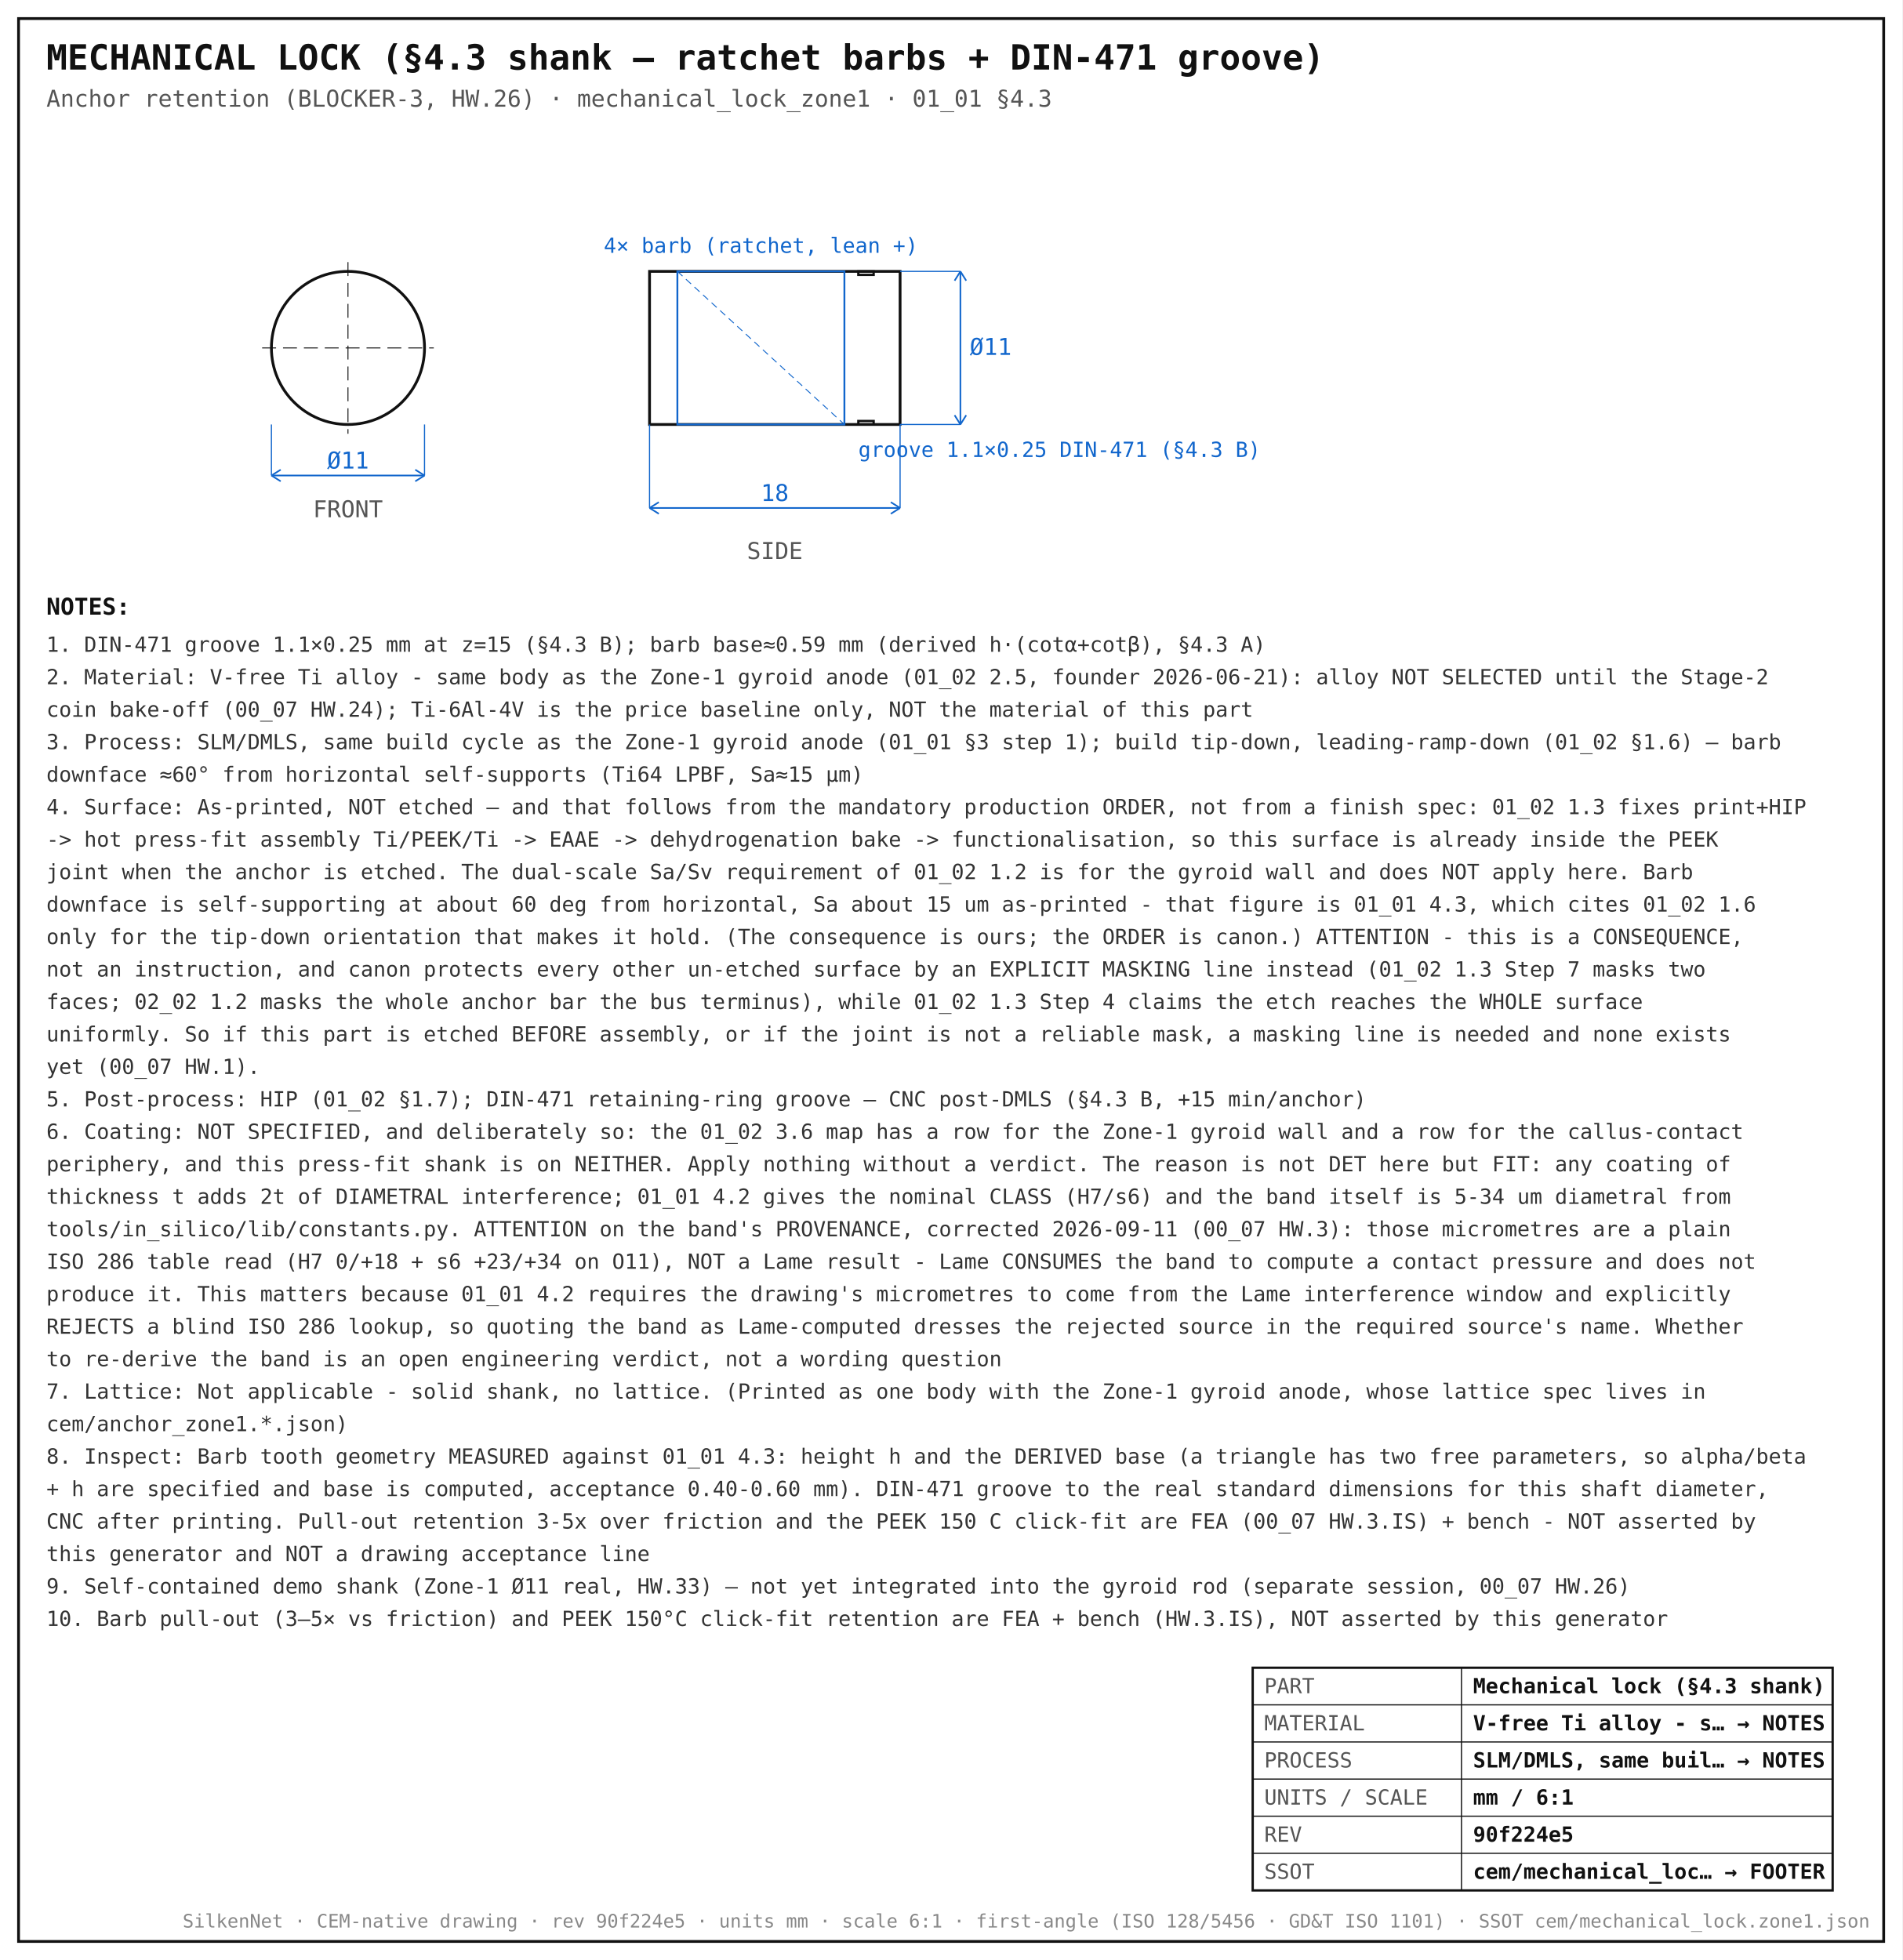
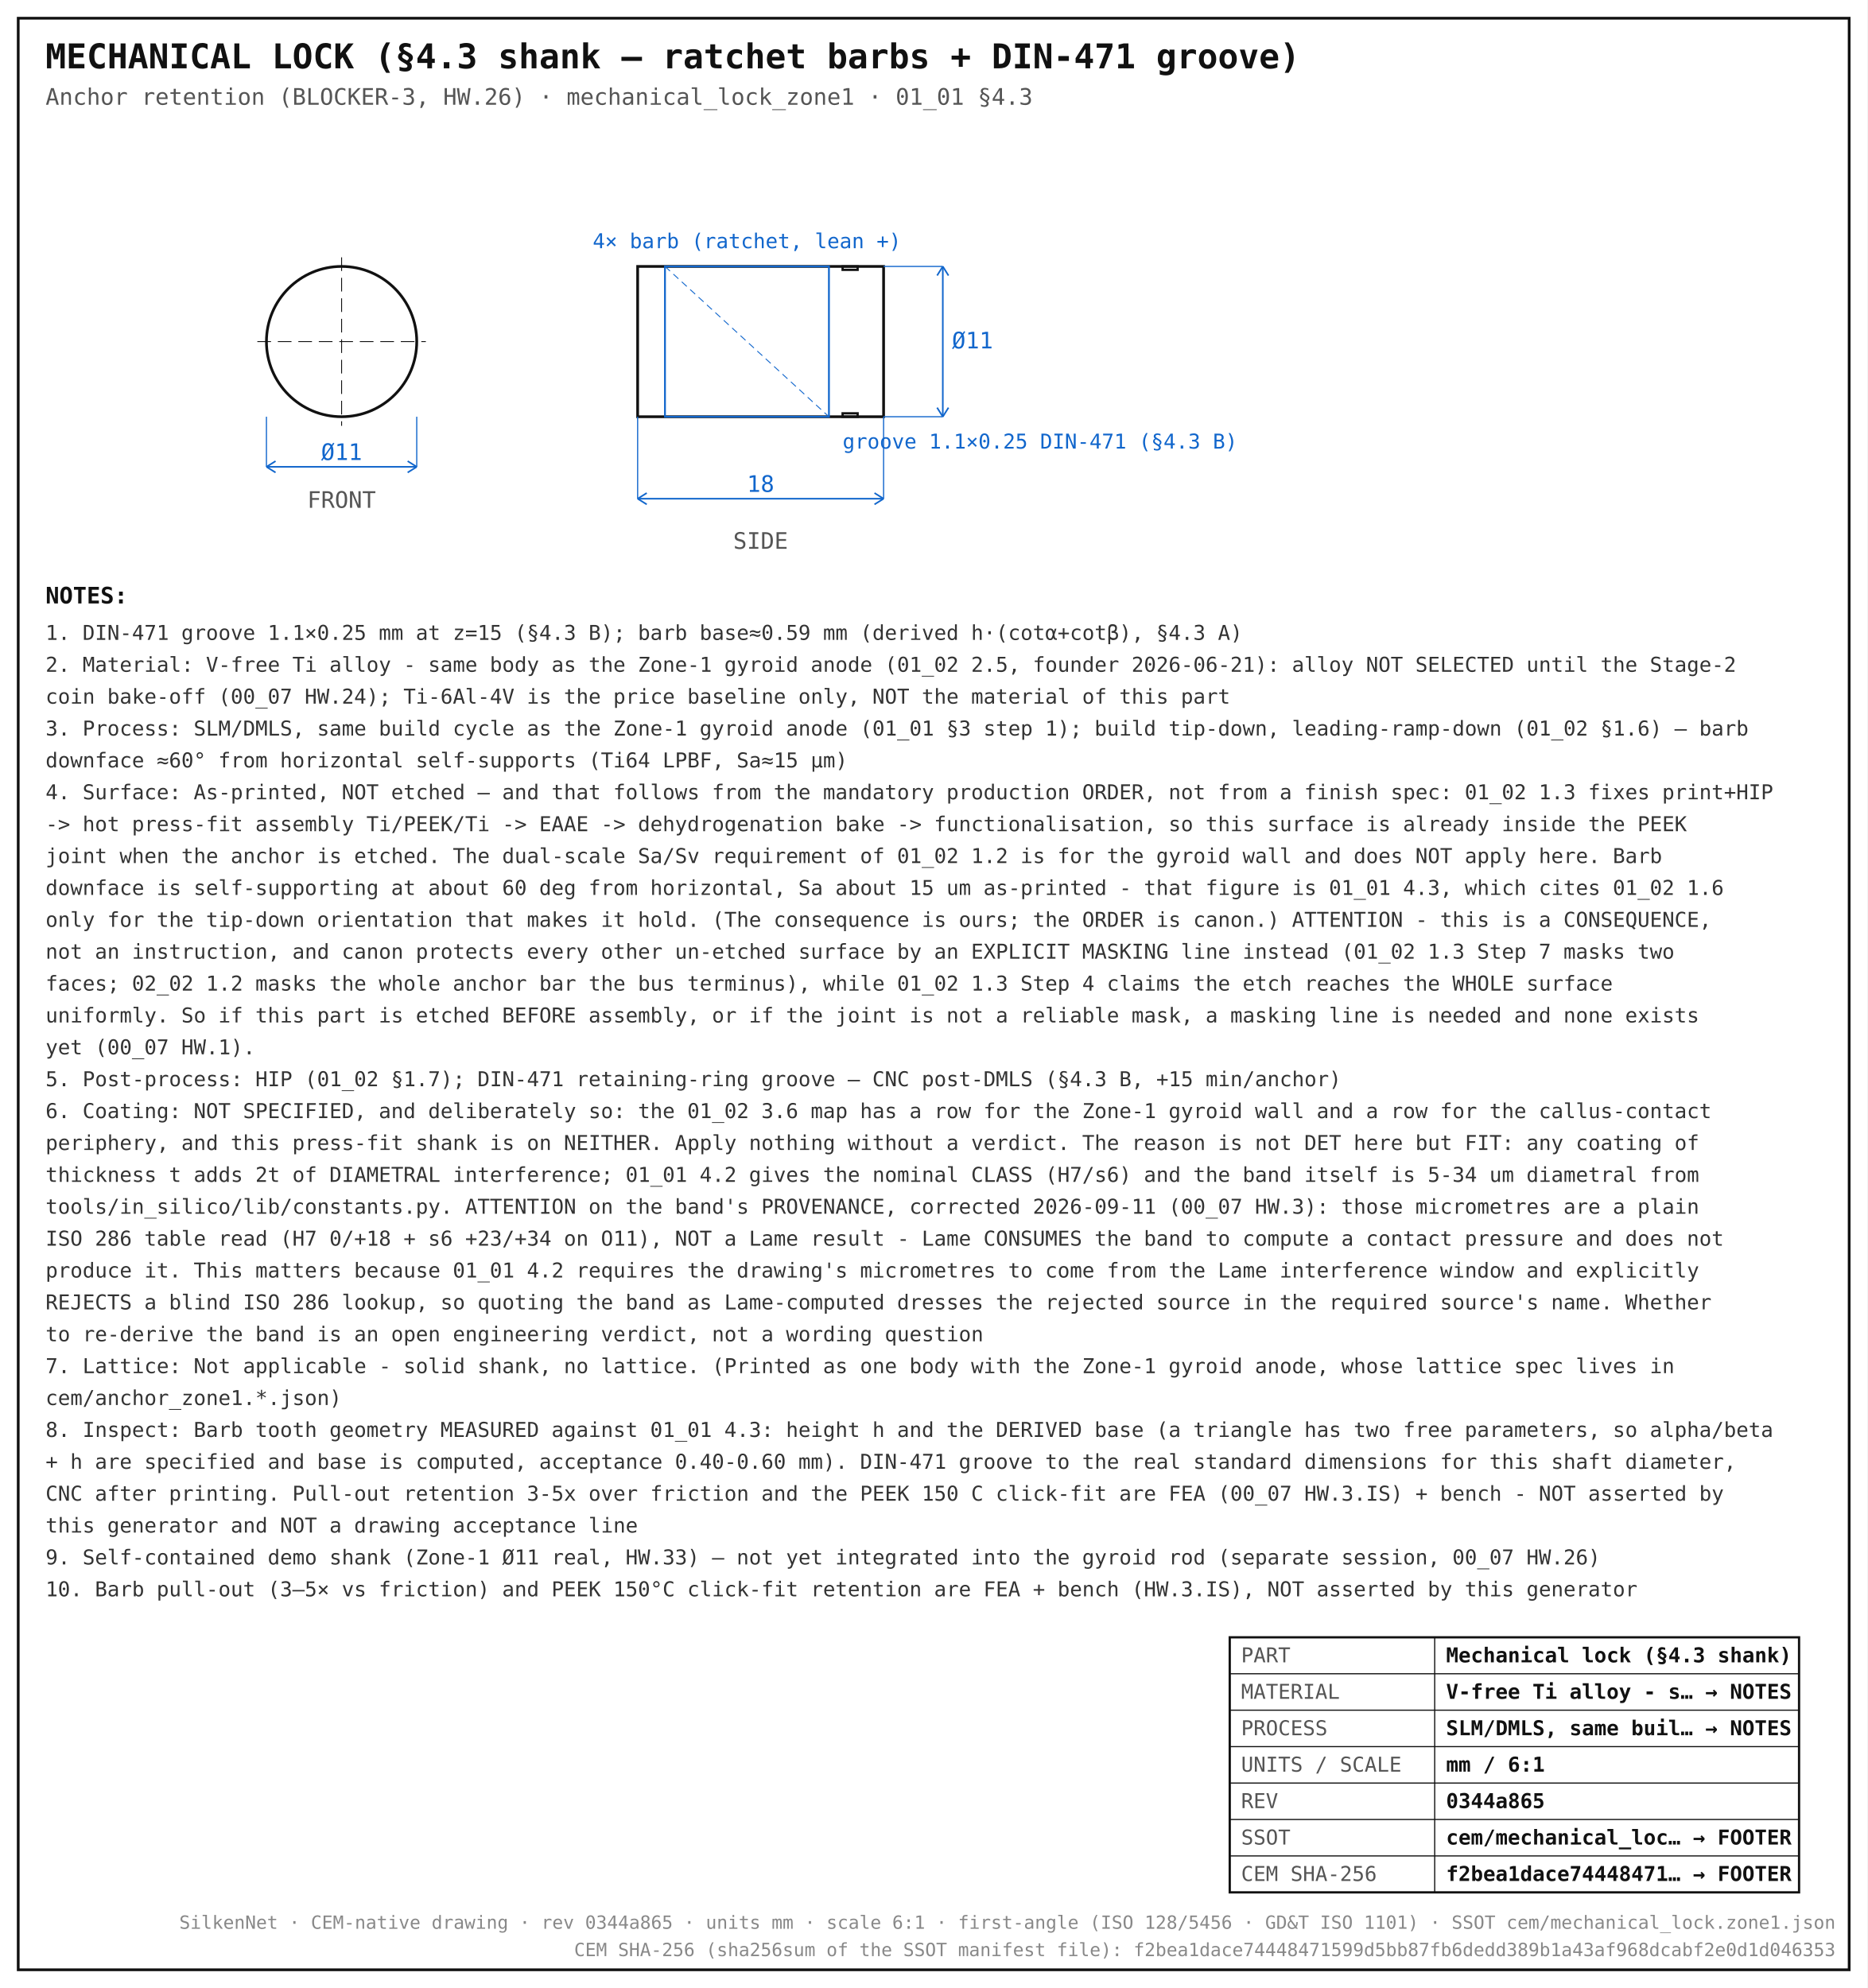
- <svg xmlns="http://www.w3.org/2000/svg" width="820" height="845" viewBox="0 0 820 845">
-   <rect x="0" y="0" width="820" height="845" fill="white" />
-   <rect x="8" y="8" width="804" height="829" fill="none" stroke="#111" stroke-width="1.2" />
+ <svg xmlns="http://www.w3.org/2000/svg" width="820" height="873" viewBox="0 0 820 873">
+   <rect x="0" y="0" width="820" height="873" fill="white" />
+   <rect x="8" y="8" width="804" height="857" fill="none" stroke="#111" stroke-width="1.2" />
  <text x="20" y="30" font-family="monospace" font-size="15" text-anchor="start" fill="#111" font-weight="bold">MECHANICAL LOCK  (§4.3 shank — ratchet barbs + DIN-471 groove)</text>
  <text x="20" y="46" font-family="monospace" font-size="10" text-anchor="start" fill="#555" font-weight="normal">Anchor retention (BLOCKER-3, HW.26) · mechanical_lock_zone1 · 01_01 §4.3</text>
  <circle cx="150" cy="150" r="33" fill="none" stroke="#111" stroke-width="1.2" />
  <line x1="113" y1="150" x2="187" y2="150" stroke="#111" stroke-width="0.4" stroke-dasharray="6 3" />
  <line x1="150" y1="113" x2="150" y2="187" stroke="#111" stroke-width="0.4" stroke-dasharray="6 3" />
  <text x="150" y="223" font-family="monospace" font-size="10" text-anchor="middle" fill="#555" font-weight="normal">FRONT</text>
  <line x1="117" y1="183" x2="117" y2="205" stroke="#1166cc" stroke-width="0.5" />
  <line x1="183" y1="183" x2="183" y2="205" stroke="#1166cc" stroke-width="0.5" />
  <line x1="117" y1="205" x2="183" y2="205" stroke="#1166cc" stroke-width="0.7" />
  <line x1="117" y1="205" x2="121" y2="202.5" stroke="#1166cc" stroke-width="0.7" />
  <line x1="117" y1="205" x2="121" y2="207.5" stroke="#1166cc" stroke-width="0.7" />
  <line x1="183" y1="205" x2="179" y2="202.5" stroke="#1166cc" stroke-width="0.7" />
  <line x1="183" y1="205" x2="179" y2="207.5" stroke="#1166cc" stroke-width="0.7" />
  <text x="150" y="202" font-family="monospace" font-size="10" text-anchor="middle" fill="#1166cc" font-weight="normal">Ø11</text>
  <rect x="280" y="117" width="108" height="66" fill="none" stroke="#111" stroke-width="1.2" />
  <rect x="292" y="117" width="72" height="66" fill="none" stroke="#1166cc" stroke-width="0.8" />
  <line x1="292" y1="117" x2="364" y2="183" stroke="#1166cc" stroke-width="0.4" stroke-dasharray="3 2" />
  <text x="328" y="109" font-family="monospace" font-size="9" text-anchor="middle" fill="#1166cc" font-weight="normal">4× barb (ratchet, lean +)</text>
  <rect x="370" y="117" width="6.6" height="1.5" fill="none" stroke="#111" stroke-width="1" />
  <rect x="370" y="181.5" width="6.6" height="1.5" fill="none" stroke="#111" stroke-width="1" />
  <text x="370" y="197" font-family="monospace" font-size="9" text-anchor="start" fill="#1166cc" font-weight="normal">groove 1.1×0.25 DIN-471 (§4.3 B)</text>
  <text x="334" y="241" font-family="monospace" font-size="10" text-anchor="middle" fill="#555" font-weight="normal">SIDE</text>
  <line x1="280" y1="183" x2="280" y2="219" stroke="#1166cc" stroke-width="0.5" />
  <line x1="388" y1="183" x2="388" y2="219" stroke="#1166cc" stroke-width="0.5" />
  <line x1="280" y1="219" x2="388" y2="219" stroke="#1166cc" stroke-width="0.7" />
  <line x1="280" y1="219" x2="284" y2="216.5" stroke="#1166cc" stroke-width="0.7" />
  <line x1="280" y1="219" x2="284" y2="221.5" stroke="#1166cc" stroke-width="0.7" />
  <line x1="388" y1="219" x2="384" y2="216.5" stroke="#1166cc" stroke-width="0.7" />
  <line x1="388" y1="219" x2="384" y2="221.5" stroke="#1166cc" stroke-width="0.7" />
  <text x="334" y="216" font-family="monospace" font-size="10" text-anchor="middle" fill="#1166cc" font-weight="normal">18</text>
  <line x1="388" y1="117" x2="414" y2="117" stroke="#1166cc" stroke-width="0.5" />
  <line x1="388" y1="183" x2="414" y2="183" stroke="#1166cc" stroke-width="0.5" />
  <line x1="414" y1="117" x2="414" y2="183" stroke="#1166cc" stroke-width="0.7" />
  <line x1="414" y1="117" x2="411.5" y2="121" stroke="#1166cc" stroke-width="0.7" />
  <line x1="414" y1="117" x2="416.5" y2="121" stroke="#1166cc" stroke-width="0.7" />
  <line x1="414" y1="183" x2="411.5" y2="179" stroke="#1166cc" stroke-width="0.7" />
  <line x1="414" y1="183" x2="416.5" y2="179" stroke="#1166cc" stroke-width="0.7" />
  <text x="418" y="153" font-family="monospace" font-size="10" text-anchor="start" fill="#1166cc" font-weight="normal">Ø11</text>
  <text x="20" y="265" font-family="monospace" font-size="10" text-anchor="start" fill="#111" font-weight="bold">NOTES:</text>
  <text x="20" y="281" font-family="monospace" font-size="9" text-anchor="start" fill="#333" font-weight="normal">1. DIN-471 groove 1.1×0.25 mm at z=15 (§4.3 B); barb base≈0.59 mm (derived h·(cotα+cotβ), §4.3 A)</text>
  <text x="20" y="295" font-family="monospace" font-size="9" text-anchor="start" fill="#333" font-weight="normal">2. Material: V-free Ti alloy - same body as the Zone-1 gyroid anode (01_02 2.5, founder 2026-06-21): alloy NOT SELECTED until the Stage-2</text>
  <text x="20" y="309" font-family="monospace" font-size="9" text-anchor="start" fill="#333" font-weight="normal">   coin bake-off (00_07 HW.24); Ti-6Al-4V is the price baseline only, NOT the material of this part</text>
  <text x="20" y="323" font-family="monospace" font-size="9" text-anchor="start" fill="#333" font-weight="normal">3. Process: SLM/DMLS, same build cycle as the Zone-1 gyroid anode (01_01 §3 step 1); build tip-down, leading-ramp-down (01_02 §1.6) — barb</text>
  <text x="20" y="337" font-family="monospace" font-size="9" text-anchor="start" fill="#333" font-weight="normal">   downface ≈60° from horizontal self-supports (Ti64 LPBF, Sa≈15 µm)</text>
  <text x="20" y="351" font-family="monospace" font-size="9" text-anchor="start" fill="#333" font-weight="normal">4. Surface: As-printed, NOT etched — and that follows from the mandatory production ORDER, not from a finish spec: 01_02 1.3 fixes print+HIP</text>
  <text x="20" y="365" font-family="monospace" font-size="9" text-anchor="start" fill="#333" font-weight="normal">   -&gt; hot press-fit assembly Ti/PEEK/Ti -&gt; EAAE -&gt; dehydrogenation bake -&gt; functionalisation, so this surface is already inside the PEEK</text>
  <text x="20" y="379" font-family="monospace" font-size="9" text-anchor="start" fill="#333" font-weight="normal">   joint when the anchor is etched. The dual-scale Sa/Sv requirement of 01_02 1.2 is for the gyroid wall and does NOT apply here. Barb</text>
  <text x="20" y="393" font-family="monospace" font-size="9" text-anchor="start" fill="#333" font-weight="normal">   downface is self-supporting at about 60 deg from horizontal, Sa about 15 um as-printed - that figure is 01_01 4.3, which cites 01_02 1.6</text>
  <text x="20" y="407" font-family="monospace" font-size="9" text-anchor="start" fill="#333" font-weight="normal">   only for the tip-down orientation that makes it hold. (The consequence is ours; the ORDER is canon.) ATTENTION - this is a CONSEQUENCE,</text>
  <text x="20" y="421" font-family="monospace" font-size="9" text-anchor="start" fill="#333" font-weight="normal">   not an instruction, and canon protects every other un-etched surface by an EXPLICIT MASKING line instead (01_02 1.3 Step 7 masks two</text>
  <text x="20" y="435" font-family="monospace" font-size="9" text-anchor="start" fill="#333" font-weight="normal">   faces; 02_02 1.2 masks the whole anchor bar the bus terminus), while 01_02 1.3 Step 4 claims the etch reaches the WHOLE surface</text>
  <text x="20" y="449" font-family="monospace" font-size="9" text-anchor="start" fill="#333" font-weight="normal">   uniformly. So if this part is etched BEFORE assembly, or if the joint is not a reliable mask, a masking line is needed and none exists</text>
  <text x="20" y="463" font-family="monospace" font-size="9" text-anchor="start" fill="#333" font-weight="normal">   yet (00_07 HW.1).</text>
  <text x="20" y="477" font-family="monospace" font-size="9" text-anchor="start" fill="#333" font-weight="normal">5. Post-process: HIP (01_02 §1.7); DIN-471 retaining-ring groove — CNC post-DMLS (§4.3 B, +15 min/anchor)</text>
  <text x="20" y="491" font-family="monospace" font-size="9" text-anchor="start" fill="#333" font-weight="normal">6. Coating: NOT SPECIFIED, and deliberately so: the 01_02 3.6 map has a row for the Zone-1 gyroid wall and a row for the callus-contact</text>
  <text x="20" y="505" font-family="monospace" font-size="9" text-anchor="start" fill="#333" font-weight="normal">   periphery, and this press-fit shank is on NEITHER. Apply nothing without a verdict. The reason is not DET here but FIT: any coating of</text>
  <text x="20" y="519" font-family="monospace" font-size="9" text-anchor="start" fill="#333" font-weight="normal">   thickness t adds 2t of DIAMETRAL interference; 01_01 4.2 gives the nominal CLASS (H7/s6) and the band itself is 5-34 um diametral from</text>
  <text x="20" y="533" font-family="monospace" font-size="9" text-anchor="start" fill="#333" font-weight="normal">   tools/in_silico/lib/constants.py. ATTENTION on the band's PROVENANCE, corrected 2026-09-11 (00_07 HW.3): those micrometres are a plain</text>
  <text x="20" y="547" font-family="monospace" font-size="9" text-anchor="start" fill="#333" font-weight="normal">   ISO 286 table read (H7 0/+18 + s6 +23/+34 on O11), NOT a Lame result - Lame CONSUMES the band to compute a contact pressure and does not</text>
  <text x="20" y="561" font-family="monospace" font-size="9" text-anchor="start" fill="#333" font-weight="normal">   produce it. This matters because 01_01 4.2 requires the drawing's micrometres to come from the Lame interference window and explicitly</text>
  <text x="20" y="575" font-family="monospace" font-size="9" text-anchor="start" fill="#333" font-weight="normal">   REJECTS a blind ISO 286 lookup, so quoting the band as Lame-computed dresses the rejected source in the required source's name. Whether</text>
  <text x="20" y="589" font-family="monospace" font-size="9" text-anchor="start" fill="#333" font-weight="normal">   to re-derive the band is an open engineering verdict, not a wording question</text>
  <text x="20" y="603" font-family="monospace" font-size="9" text-anchor="start" fill="#333" font-weight="normal">7. Lattice: Not applicable - solid shank, no lattice. (Printed as one body with the Zone-1 gyroid anode, whose lattice spec lives in</text>
  <text x="20" y="617" font-family="monospace" font-size="9" text-anchor="start" fill="#333" font-weight="normal">   cem/anchor_zone1.*.json)</text>
  <text x="20" y="631" font-family="monospace" font-size="9" text-anchor="start" fill="#333" font-weight="normal">8. Inspect: Barb tooth geometry MEASURED against 01_01 4.3: height h and the DERIVED base (a triangle has two free parameters, so alpha/beta</text>
  <text x="20" y="645" font-family="monospace" font-size="9" text-anchor="start" fill="#333" font-weight="normal">   + h are specified and base is computed, acceptance 0.40-0.60 mm). DIN-471 groove to the real standard dimensions for this shaft diameter,</text>
  <text x="20" y="659" font-family="monospace" font-size="9" text-anchor="start" fill="#333" font-weight="normal">   CNC after printing. Pull-out retention 3-5x over friction and the PEEK 150 C click-fit are FEA (00_07 HW.3.IS) + bench - NOT asserted by</text>
  <text x="20" y="673" font-family="monospace" font-size="9" text-anchor="start" fill="#333" font-weight="normal">   this generator and NOT a drawing acceptance line</text>
  <text x="20" y="687" font-family="monospace" font-size="9" text-anchor="start" fill="#333" font-weight="normal">9. Self-contained demo shank (Zone-1 Ø11 real, HW.33) — not yet integrated into the gyroid rod (separate session, 00_07 HW.26)</text>
  <text x="20" y="701" font-family="monospace" font-size="9" text-anchor="start" fill="#333" font-weight="normal">10. Barb pull-out (3–5× vs friction) and PEEK 150°C click-fit retention are FEA + bench (HW.3.IS), NOT asserted by this generator</text>
-   <rect x="540" y="719" width="250" height="96" fill="none" stroke="#111" stroke-width="1" />
+   <rect x="540" y="719" width="250" height="112" fill="none" stroke="#111" stroke-width="1" />
  <line x1="630" y1="719" x2="630" y2="735" stroke="#111" stroke-width="0.5" />
  <text x="545" y="730" font-family="monospace" font-size="9" text-anchor="start" fill="#555" font-weight="normal">PART</text>
  <text x="635" y="730" font-family="monospace" font-size="9" text-anchor="start" fill="#111" font-weight="bold">Mechanical lock (§4.3 shank)</text>
  <line x1="540" y1="735" x2="790" y2="735" stroke="#111" stroke-width="0.5" />
  <line x1="630" y1="735" x2="630" y2="751" stroke="#111" stroke-width="0.5" />
  <text x="545" y="746" font-family="monospace" font-size="9" text-anchor="start" fill="#555" font-weight="normal">MATERIAL</text>
  <text x="635" y="746" font-family="monospace" font-size="9" text-anchor="start" fill="#111" font-weight="bold">V-free Ti alloy - s… → NOTES</text>
  <line x1="540" y1="751" x2="790" y2="751" stroke="#111" stroke-width="0.5" />
  <line x1="630" y1="751" x2="630" y2="767" stroke="#111" stroke-width="0.5" />
  <text x="545" y="762" font-family="monospace" font-size="9" text-anchor="start" fill="#555" font-weight="normal">PROCESS</text>
  <text x="635" y="762" font-family="monospace" font-size="9" text-anchor="start" fill="#111" font-weight="bold">SLM/DMLS, same buil… → NOTES</text>
  <line x1="540" y1="767" x2="790" y2="767" stroke="#111" stroke-width="0.5" />
  <line x1="630" y1="767" x2="630" y2="783" stroke="#111" stroke-width="0.5" />
  <text x="545" y="778" font-family="monospace" font-size="9" text-anchor="start" fill="#555" font-weight="normal">UNITS / SCALE</text>
  <text x="635" y="778" font-family="monospace" font-size="9" text-anchor="start" fill="#111" font-weight="bold">mm / 6:1</text>
  <line x1="540" y1="783" x2="790" y2="783" stroke="#111" stroke-width="0.5" />
  <line x1="630" y1="783" x2="630" y2="799" stroke="#111" stroke-width="0.5" />
  <text x="545" y="794" font-family="monospace" font-size="9" text-anchor="start" fill="#555" font-weight="normal">REV</text>
-   <text x="635" y="794" font-family="monospace" font-size="9" text-anchor="start" fill="#111" font-weight="bold">90f224e5</text>
+   <text x="635" y="794" font-family="monospace" font-size="9" text-anchor="start" fill="#111" font-weight="bold">0344a865</text>
  <line x1="540" y1="799" x2="790" y2="799" stroke="#111" stroke-width="0.5" />
  <line x1="630" y1="799" x2="630" y2="815" stroke="#111" stroke-width="0.5" />
  <text x="545" y="810" font-family="monospace" font-size="9" text-anchor="start" fill="#555" font-weight="normal">SSOT</text>
  <text x="635" y="810" font-family="monospace" font-size="9" text-anchor="start" fill="#111" font-weight="bold">cem/mechanical_loc… → FOOTER</text>
-   <text x="806" y="831" font-family="monospace" font-size="8" text-anchor="end" fill="#888" font-weight="normal">SilkenNet · CEM-native drawing · rev 90f224e5 · units mm · scale 6:1 · first-angle (ISO 128/5456 · GD&amp;T ISO 1101) · SSOT cem/mechanical_lock.zone1.json</text>
+   <line x1="540" y1="815" x2="790" y2="815" stroke="#111" stroke-width="0.5" />
+   <line x1="630" y1="815" x2="630" y2="831" stroke="#111" stroke-width="0.5" />
+   <text x="545" y="826" font-family="monospace" font-size="9" text-anchor="start" fill="#555" font-weight="normal">CEM SHA-256</text>
+   <text x="635" y="826" font-family="monospace" font-size="9" text-anchor="start" fill="#111" font-weight="bold">f2bea1dace74448471… → FOOTER</text>
+   <text x="806" y="847" font-family="monospace" font-size="8" text-anchor="end" fill="#888" font-weight="normal">SilkenNet · CEM-native drawing · rev 0344a865 · units mm · scale 6:1 · first-angle (ISO 128/5456 · GD&amp;T ISO 1101) · SSOT cem/mechanical_lock.zone1.json</text>
+   <text x="806" y="859" font-family="monospace" font-size="8" text-anchor="end" fill="#888" font-weight="normal">CEM SHA-256 (sha256sum of the SSOT manifest file): f2bea1dace74448471599d5bb87fb6dedd389b1a43af968dcabf2e0d1d046353</text>
</svg>
